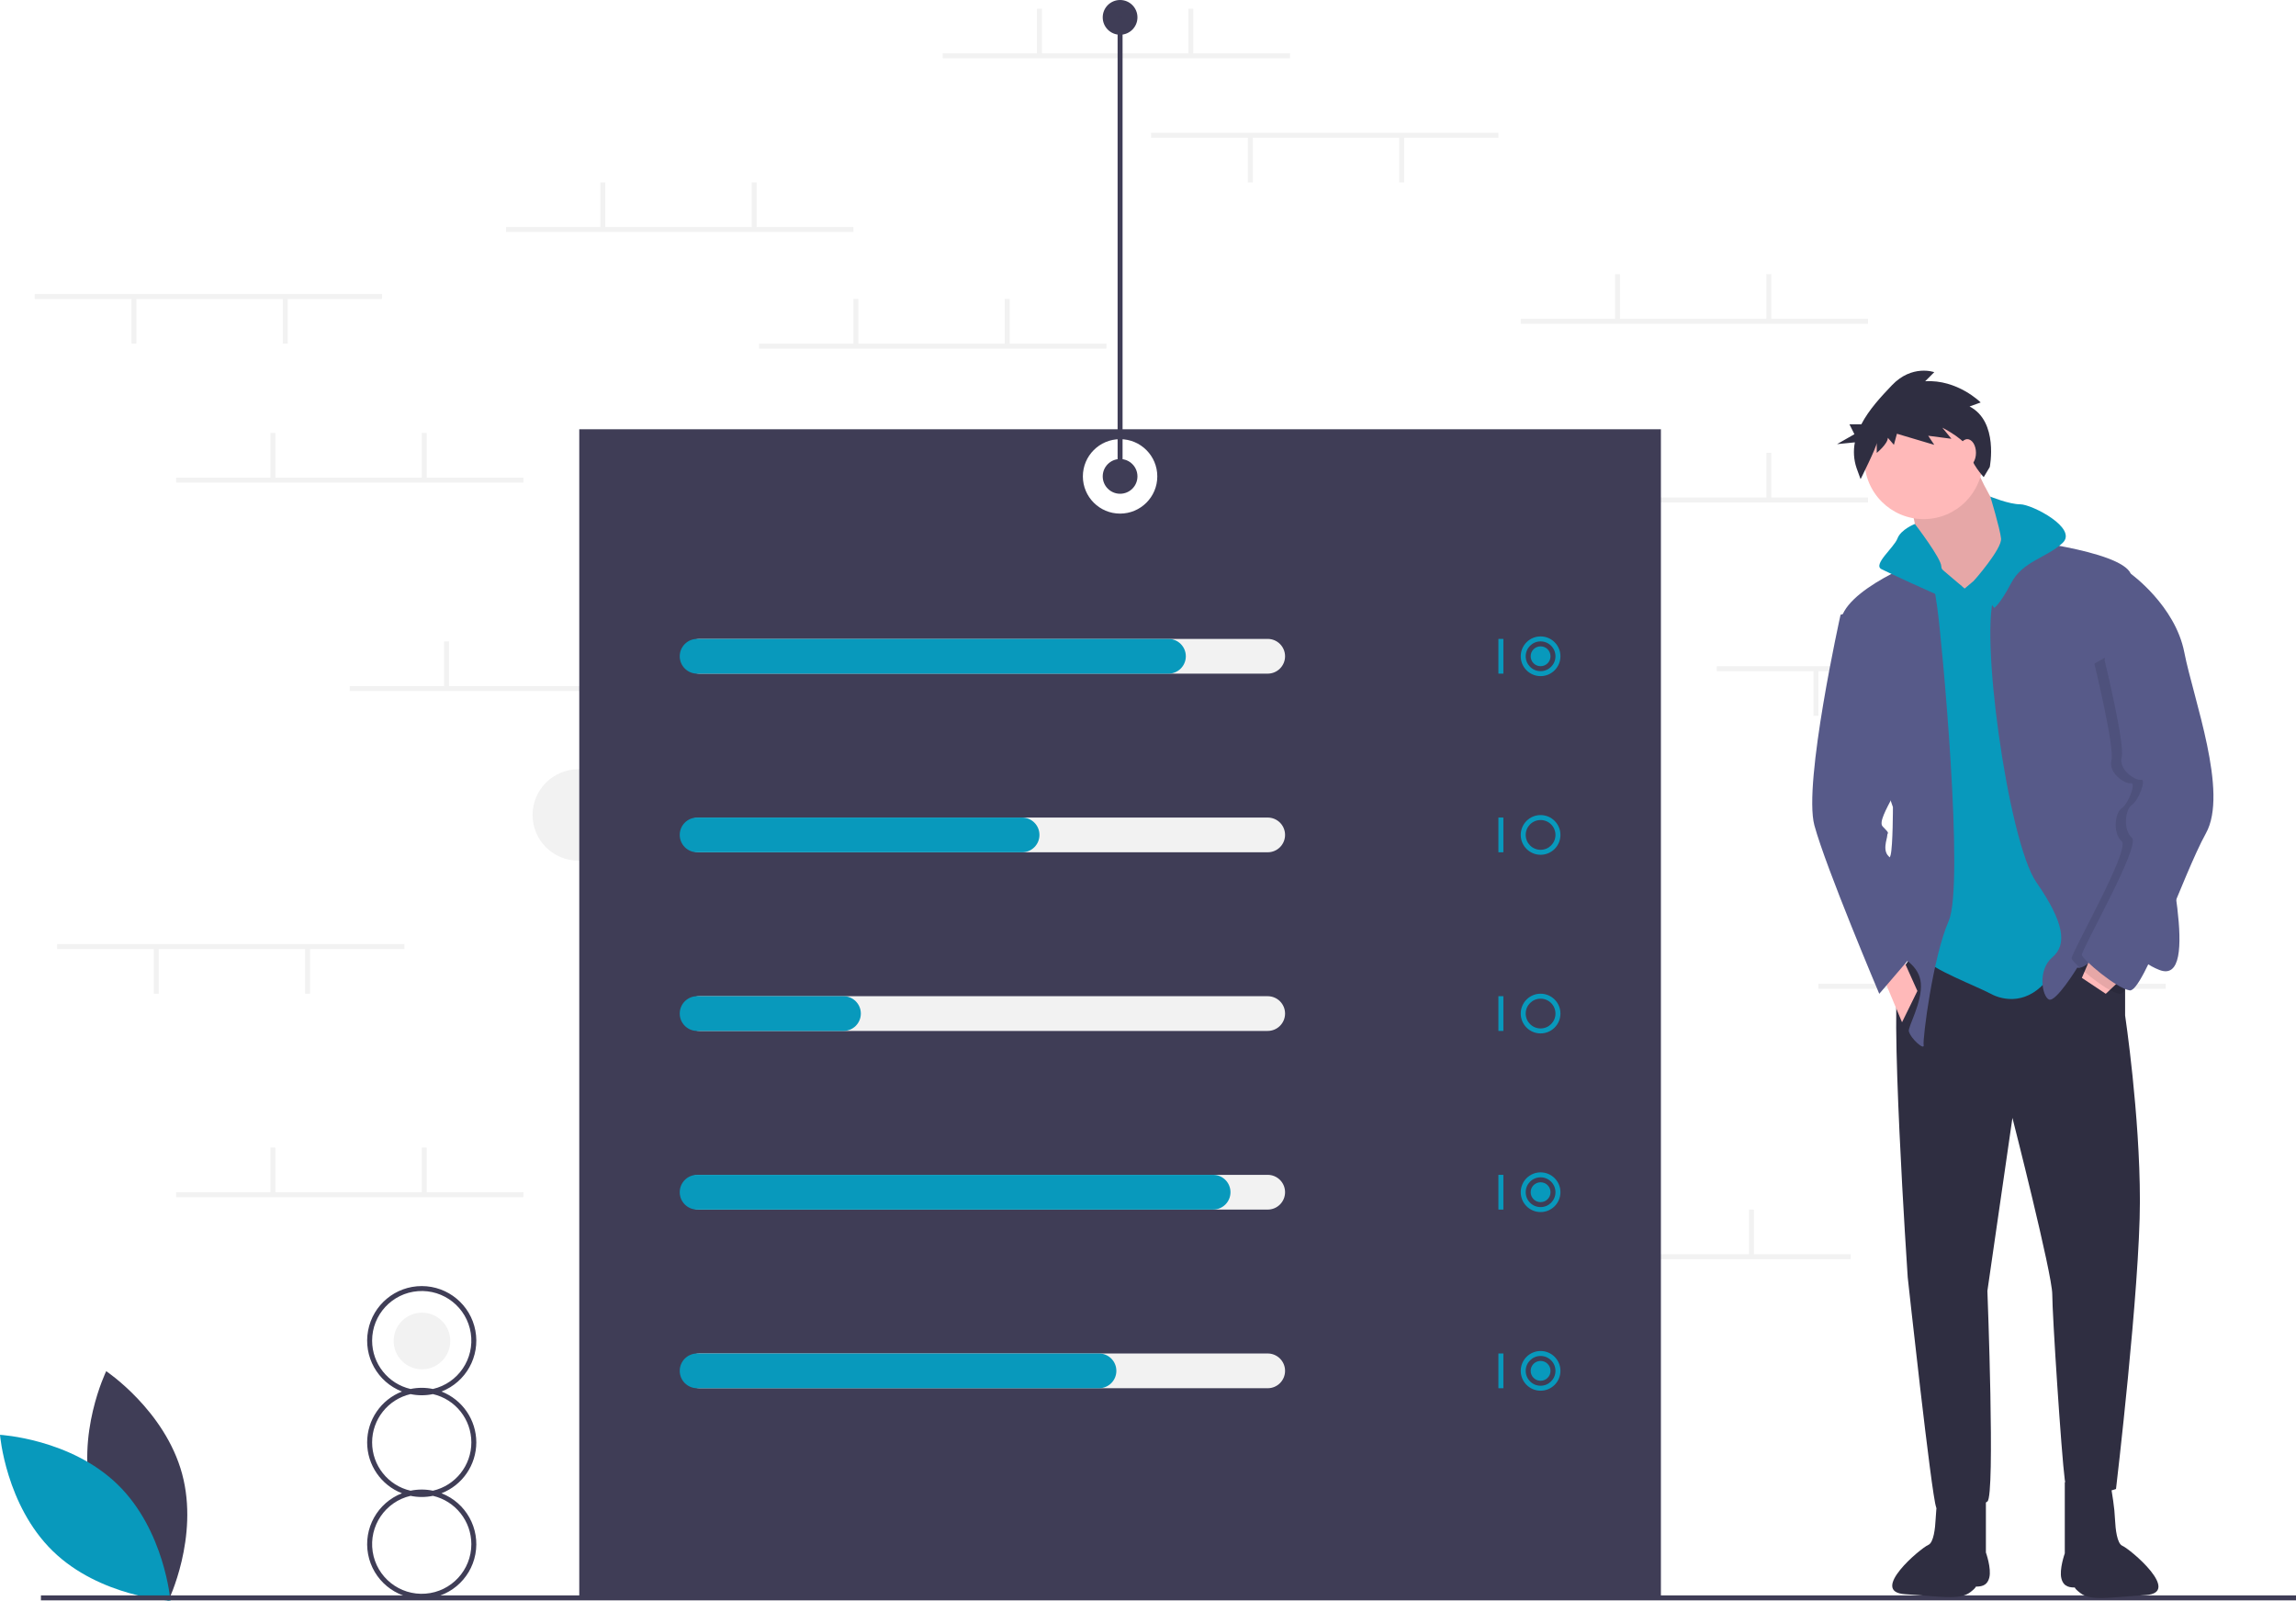
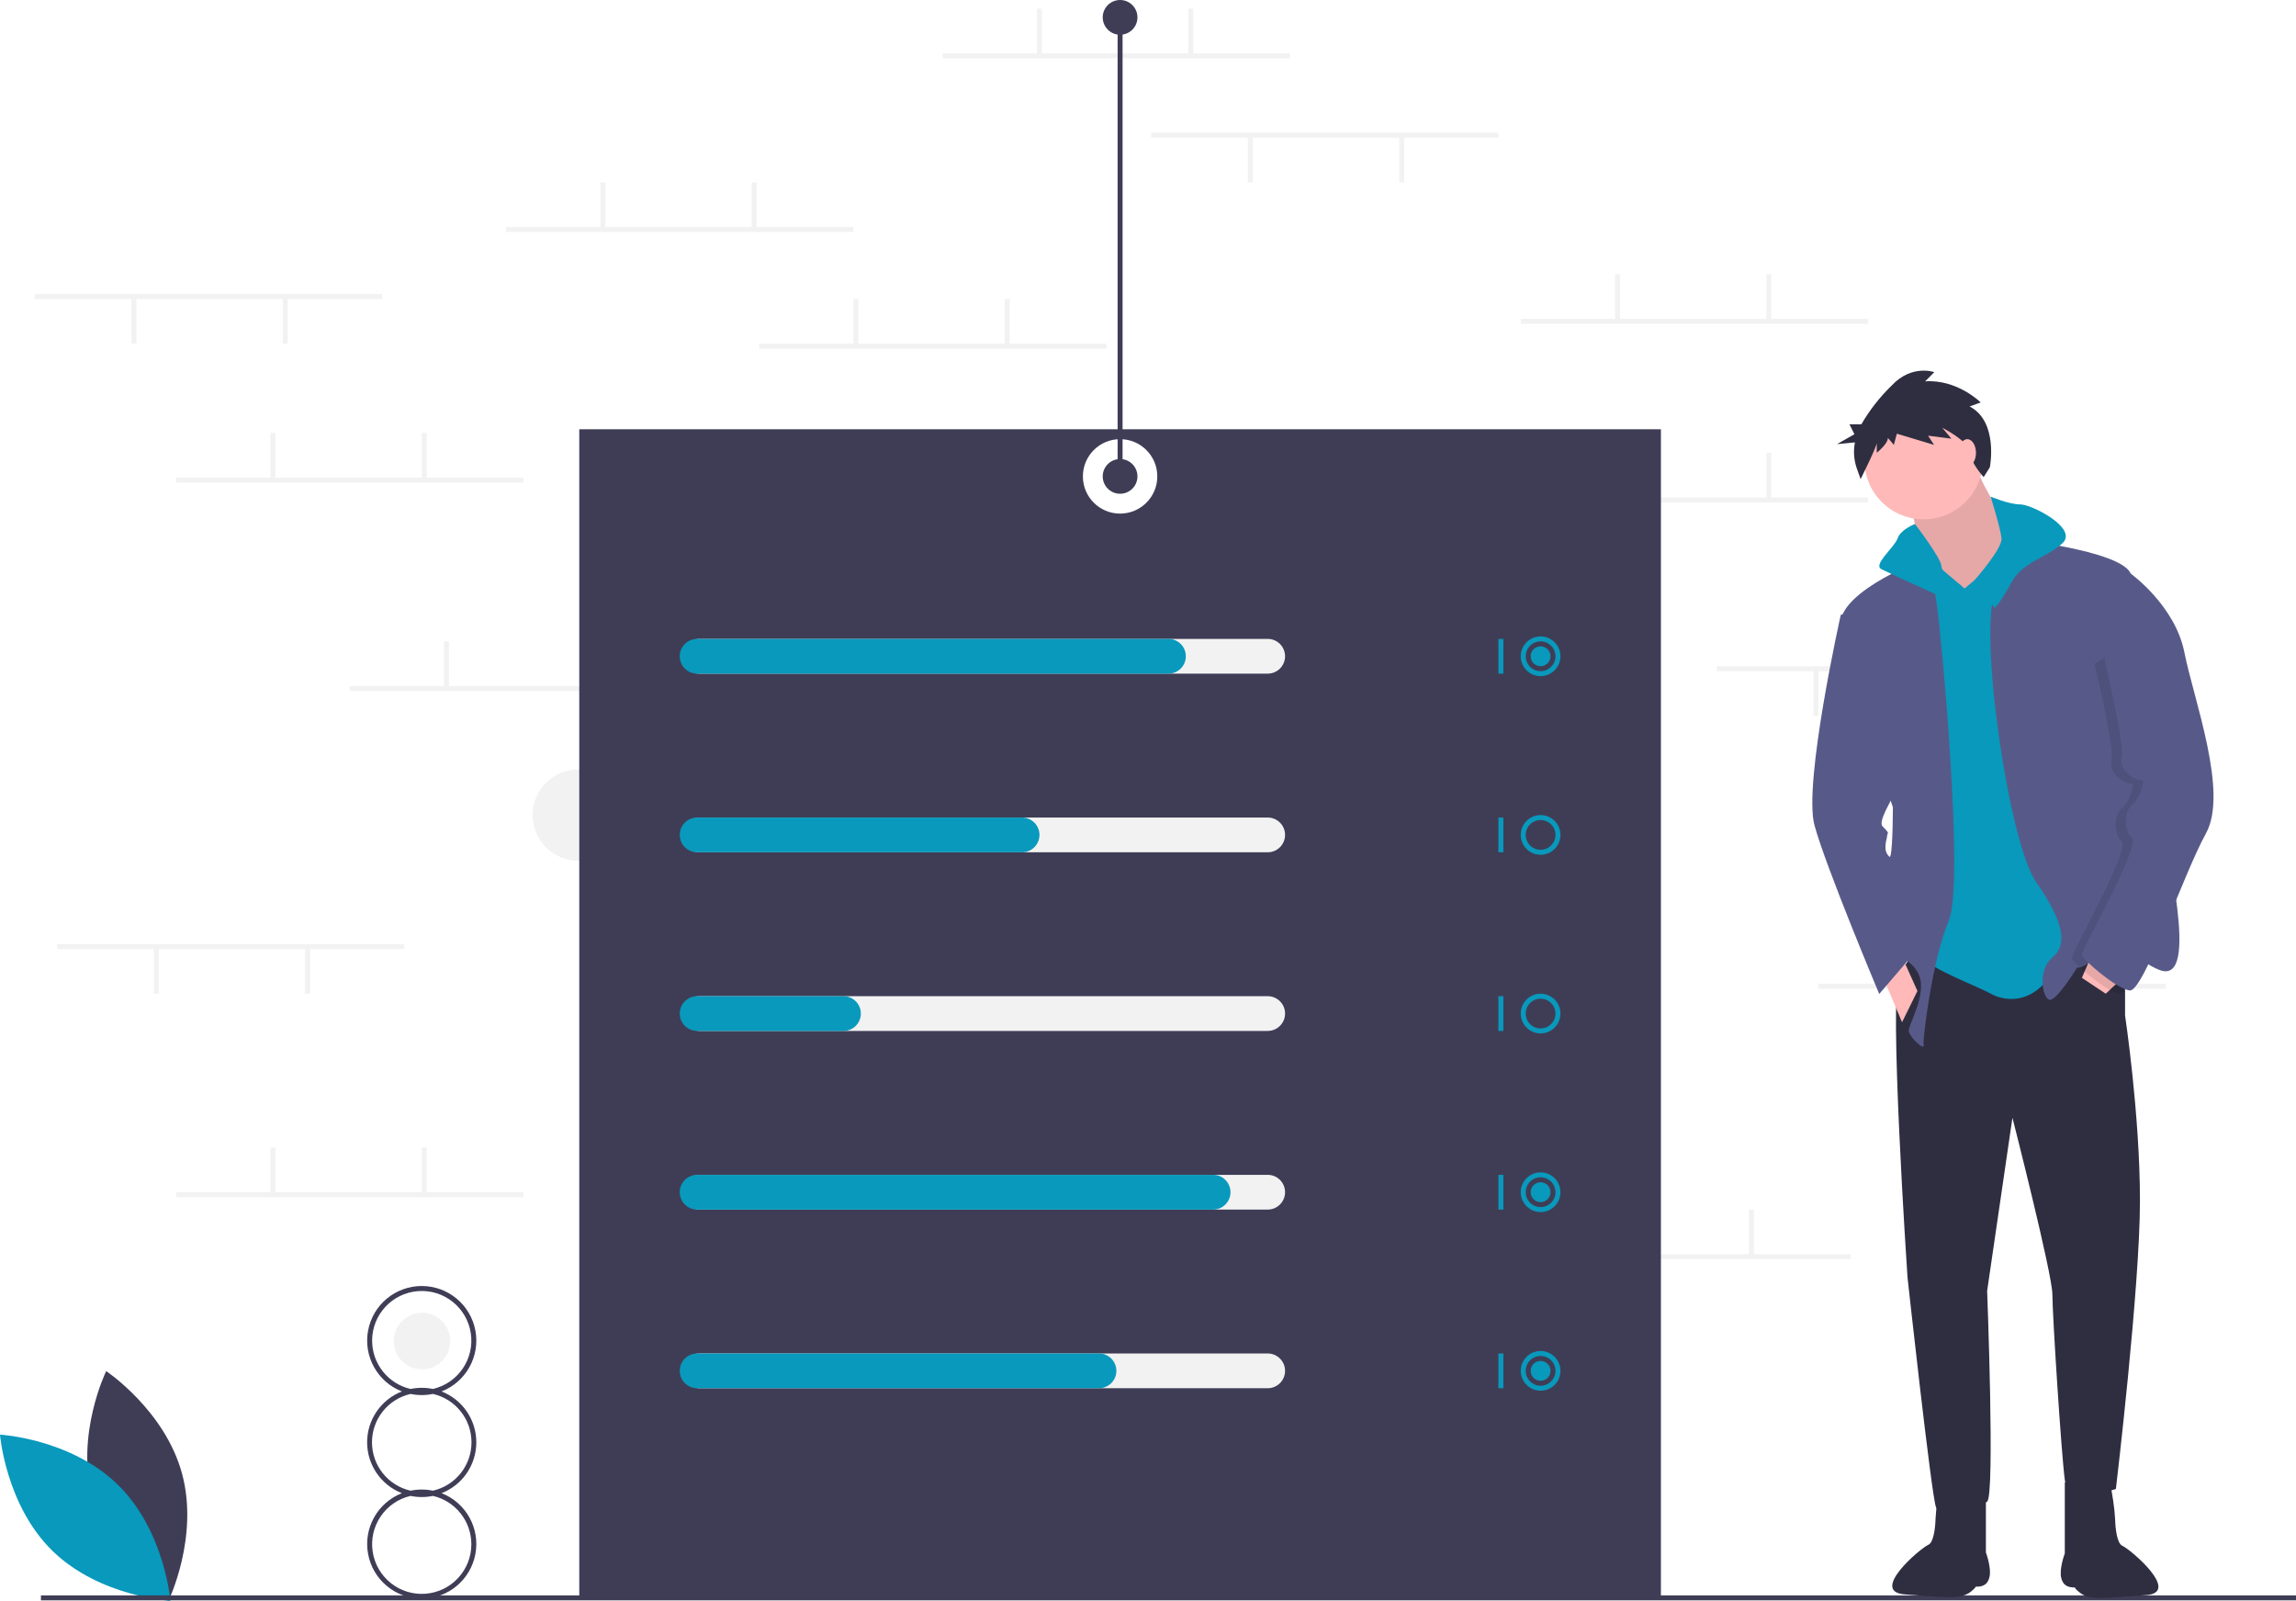
- <svg xmlns="http://www.w3.org/2000/svg" id="a2942aa7-bf0d-42c0-bc52-bf4c952347c5" data-name="Layer 1" width="925.497" height="645.184" viewBox="0 0 925.497 645.184">
-   <circle cx="233.088" cy="328.457" r="18.409" fill="#f2f2f2" />
-   <circle cx="170.088" cy="540.457" r="11.409" fill="#f2f2f2" />
-   <rect x="379.997" y="21.5" width="140" height="2" fill="#f2f2f2" />
-   <rect x="417.997" y="3.5" width="2" height="18.5" fill="#f2f2f2" />
-   <rect x="478.997" y="3.5" width="2" height="18.5" fill="#f2f2f2" />
-   <rect x="605.997" y="505.5" width="140" height="2" fill="#f2f2f2" />
-   <rect x="643.997" y="487.5" width="2" height="18.5" fill="#f2f2f2" />
-   <rect x="704.997" y="487.5" width="2" height="18.5" fill="#f2f2f2" />
-   <rect x="612.997" y="200.5" width="140" height="2" fill="#f2f2f2" />
-   <rect x="650.997" y="182.5" width="2" height="18.5" fill="#f2f2f2" />
-   <rect x="711.997" y="182.5" width="2" height="18.5" fill="#f2f2f2" />
-   <rect x="612.997" y="128.5" width="140" height="2" fill="#f2f2f2" />
-   <rect x="650.997" y="110.5" width="2" height="18.5" fill="#f2f2f2" />
-   <rect x="711.997" y="110.5" width="2" height="18.5" fill="#f2f2f2" />
-   <rect x="305.997" y="138.5" width="140" height="2" fill="#f2f2f2" />
-   <rect x="343.997" y="120.5" width="2" height="18.5" fill="#f2f2f2" />
-   <rect x="404.997" y="120.5" width="2" height="18.5" fill="#f2f2f2" />
-   <rect x="203.997" y="91.5" width="140" height="2" fill="#f2f2f2" />
-   <rect x="241.997" y="73.5" width="2" height="18.5" fill="#f2f2f2" />
-   <rect x="302.997" y="73.5" width="2" height="18.5" fill="#f2f2f2" />
-   <rect x="140.997" y="276.5" width="140" height="2" fill="#f2f2f2" />
-   <rect x="178.997" y="258.5" width="2" height="18.5" fill="#f2f2f2" />
-   <rect x="239.997" y="258.5" width="2" height="18.5" fill="#f2f2f2" />
-   <rect x="70.997" y="480.5" width="140" height="2" fill="#f2f2f2" />
-   <rect x="108.997" y="462.5" width="2" height="18.5" fill="#f2f2f2" />
-   <rect x="169.997" y="462.5" width="2" height="18.5" fill="#f2f2f2" />
-   <rect x="732.997" y="396.5" width="140" height="2" fill="#f2f2f2" />
-   <rect x="770.997" y="378.5" width="2" height="18.5" fill="#f2f2f2" />
-   <rect x="831.997" y="378.5" width="2" height="18.5" fill="#f2f2f2" />
-   <rect x="691.997" y="268.5" width="140" height="2" fill="#f2f2f2" />
-   <rect x="791.997" y="270" width="2" height="18.5" fill="#f2f2f2" />
-   <rect x="730.997" y="270" width="2" height="18.5" fill="#f2f2f2" />
-   <rect x="13.997" y="118.5" width="140" height="2" fill="#f2f2f2" />
-   <rect x="113.997" y="120" width="2" height="18.5" fill="#f2f2f2" />
-   <rect x="52.997" y="120" width="2" height="18.5" fill="#f2f2f2" />
-   <rect x="22.997" y="380.5" width="140" height="2" fill="#f2f2f2" />
-   <rect x="122.997" y="382" width="2" height="18.5" fill="#f2f2f2" />
-   <rect x="61.997" y="382" width="2" height="18.5" fill="#f2f2f2" />
-   <rect x="463.997" y="53.5" width="140" height="2" fill="#f2f2f2" />
-   <rect x="563.997" y="55" width="2" height="18.5" fill="#f2f2f2" />
-   <rect x="502.997" y="55" width="2" height="18.5" fill="#f2f2f2" />
-   <rect x="70.997" y="192.5" width="140" height="2" fill="#f2f2f2" />
-   <rect x="108.997" y="174.5" width="2" height="18.5" fill="#f2f2f2" />
-   <rect x="169.997" y="174.5" width="2" height="18.5" fill="#f2f2f2" />
-   <path d="M370.748,300.408v471h436v-471Zm218,34a15,15,0,1,1,15-15A15,15,0,0,1,588.749,334.408Z" transform="translate(-137.2515 -127.4078)" fill="#3f3d56" />
-   <path d="M174.506,731.205c6.914,25.558,30.596,41.387,30.596,41.387s12.472-25.609,5.558-51.167-30.596-41.387-30.596-41.387S167.592,705.647,174.506,731.205Z" transform="translate(-137.2515 -127.4078)" fill="#3f3d56" />
-   <path d="M184.666,725.712c18.972,18.469,21.289,46.859,21.289,46.859s-28.442-1.553-47.415-20.022-21.289-46.859-21.289-46.859S165.694,707.244,184.666,725.712Z" transform="translate(-137.2515 -127.4078)" fill="#0899bc" />
-   <rect x="16.497" y="643" width="909" height="2" fill="#3f3d56" />
-   <path d="M329.248,708.746a22.031,22.031,0,0,0-14.031-20.5,22,22,0,1,0-15.938,0,21.991,21.991,0,0,0,0,41,22,22,0,1,0,15.938,0A22.031,22.031,0,0,0,329.248,708.746Zm-42-41a20,20,0,1,1,24.513,19.467,22.023,22.023,0,0,0-9.026,0A20.021,20.021,0,0,1,287.248,667.746Zm40,82a20,20,0,1,1-24.513-19.467,22.024,22.024,0,0,0,9.026,0A20.021,20.021,0,0,1,327.248,749.746Zm-15.487-21.533a22.023,22.023,0,0,0-9.026,0,19.979,19.979,0,0,1,0-38.935,22.024,22.024,0,0,0,9.026,0,19.979,19.979,0,0,1,0,38.935Z" transform="translate(-137.2515 -127.4078)" fill="#3f3d56" />
-   <path d="M648.249,398.908h-229a7,7,0,1,1,0-14h229a7,7,0,0,1,0,14Z" transform="translate(-137.2515 -127.4078)" fill="#f2f2f2" />
-   <path d="M648.249,470.908h-229a7,7,0,1,1,0-14h229a7,7,0,0,1,0,14Z" transform="translate(-137.2515 -127.4078)" fill="#f2f2f2" />
-   <path d="M648.249,542.908h-229a7,7,0,1,1,0-14h229a7,7,0,0,1,0,14Z" transform="translate(-137.2515 -127.4078)" fill="#f2f2f2" />
-   <path d="M648.249,614.908h-229a7,7,0,1,1,0-14h229a7,7,0,0,1,0,14Z" transform="translate(-137.2515 -127.4078)" fill="#f2f2f2" />
-   <path d="M648.249,686.908h-229a7,7,0,1,1,0-14h229a7,7,0,0,1,0,14Z" transform="translate(-137.2515 -127.4078)" fill="#f2f2f2" />
-   <path d="M608.249,398.908h-190a7,7,0,1,1,0-14h190a7,7,0,0,1,0,14Z" transform="translate(-137.2515 -127.4078)" fill="#0899bc" />
-   <path d="M549.249,470.908h-131a7,7,0,1,1,0-14h131a7,7,0,0,1,0,14Z" transform="translate(-137.2515 -127.4078)" fill="#0899bc" />
-   <path d="M477.248,542.908h-59a7,7,0,1,1,0-14h59a7,7,0,0,1,0,14Z" transform="translate(-137.2515 -127.4078)" fill="#0899bc" />
-   <path d="M626.249,614.908h-208a7,7,0,1,1,0-14h208a7,7,0,0,1,0,14Z" transform="translate(-137.2515 -127.4078)" fill="#0899bc" />
-   <path d="M580.249,686.908h-162a7,7,0,1,1,0-14h162a7,7,0,0,1,0,14Z" transform="translate(-137.2515 -127.4078)" fill="#0899bc" />
-   <rect x="603.997" y="257.5" width="2" height="14" fill="#0899bc" />
-   <path d="M758.249,399.908a8,8,0,1,1,8-8A8.009,8.009,0,0,1,758.249,399.908Zm0-14a6,6,0,1,0,6,6A6.007,6.007,0,0,0,758.249,385.908Z" transform="translate(-137.2515 -127.4078)" fill="#0899bc" />
-   <rect x="603.997" y="329.5" width="2" height="14" fill="#0899bc" />
-   <path d="M758.249,471.908a8,8,0,1,1,8-8A8.009,8.009,0,0,1,758.249,471.908Zm0-14a6,6,0,1,0,6,6A6.007,6.007,0,0,0,758.249,457.908Z" transform="translate(-137.2515 -127.4078)" fill="#0899bc" />
-   <rect x="603.997" y="401.5" width="2" height="14" fill="#0899bc" />
-   <path d="M758.249,543.908a8,8,0,1,1,8-8A8.009,8.009,0,0,1,758.249,543.908Zm0-14a6,6,0,1,0,6,6A6.007,6.007,0,0,0,758.249,529.908Z" transform="translate(-137.2515 -127.4078)" fill="#0899bc" />
-   <rect x="603.997" y="473.5" width="2" height="14" fill="#0899bc" />
-   <path d="M758.249,615.908a8,8,0,1,1,8-8A8.009,8.009,0,0,1,758.249,615.908Zm0-14a6,6,0,1,0,6,6A6.007,6.007,0,0,0,758.249,601.908Z" transform="translate(-137.2515 -127.4078)" fill="#0899bc" />
-   <rect x="603.997" y="545.5" width="2" height="14" fill="#0899bc" />
-   <path d="M758.249,687.908a8,8,0,1,1,8-8A8.009,8.009,0,0,1,758.249,687.908Zm0-14a6,6,0,1,0,6,6A6.007,6.007,0,0,0,758.249,673.908Z" transform="translate(-137.2515 -127.4078)" fill="#0899bc" />
-   <circle cx="620.997" cy="264.5" r="4" fill="#0899bc" />
-   <circle cx="620.997" cy="480.5" r="4" fill="#0899bc" />
-   <circle cx="620.997" cy="552.5" r="4" fill="#0899bc" />
-   <circle cx="451.497" cy="192" r="7" fill="#3f3d56" />
-   <circle cx="451.497" cy="7" r="7" fill="#3f3d56" />
-   <rect x="450.497" y="7" width="2" height="185" fill="#3f3d56" />
-   <path d="M993.865,511.887v24.775s5.964,39.915,5.964,74.783S990.195,727.52,990.195,727.52s-19.269,6.882-20.646-3.67-5.047-66.525-5.047-74.783-16.058-71.113-16.058-71.113L938.351,647.69s3.212,82.583,0,84.877-18.811,6.423-20.646,2.294-11.47-92.676-11.47-92.676-7.799-115.616-3.212-122.498,8.717-12.387,8.717-12.387S977.348,491.241,993.865,511.887Z" transform="translate(-137.2515 -127.4078)" fill="#2f2e41" />
-   <path d="M987.901,724.767l1.151,7.479a73.664,73.664,0,0,1,.752,7.699c.179,3.757.804,9.545,2.945,10.463,3.212,1.376,24.056,18.956,9.375,19.873s-22.026,2.503-26.375-.873c-5.141-3.992.682-2.184-1.612-2.184s-5.047,0-5.964-3.67,1.376-10.093,1.376-10.093V724.767Z" transform="translate(-137.2515 -127.4078)" fill="#2f2e41" />
-   <path d="M919.397,724.408l-1.151,7.479a73.664,73.664,0,0,0-.752,7.699c-.179,3.757-.804,9.545-2.945,10.463-3.212,1.376-24.056,18.956-9.375,19.873s22.026,2.503,26.375-.873c5.141-3.992-.682-2.184,1.612-2.184s5.047,0,5.964-3.67-1.376-10.093-1.376-10.093V724.408Z" transform="translate(-137.2515 -127.4078)" fill="#2f2e41" />
-   <path d="M932.387,312.77s7.8,19.269,13.305,22.481,2.753,17.893,2.753,17.893l-13.764,19.269H923.67l-13.305-22.94s-.918-15.14-3.67-18.811S932.387,312.77,932.387,312.77Z" transform="translate(-137.2515 -127.4078)" fill="#ffb9b9" />
-   <path d="M932.387,312.77s7.8,19.269,13.305,22.481,2.753,17.893,2.753,17.893l-13.764,19.269H923.67l-13.305-22.94s-.918-15.14-3.67-18.811S932.387,312.77,932.387,312.77Z" transform="translate(-137.2515 -127.4078)" opacity="0.1" />
-   <path d="M943.857,352.226l20.646,4.588,15.14,152.32s-8.258,1.376-16.517,12.387-18.352,9.176-23.398,6.423-25.234-10.552-25.692-13.764.918-59.643.918-59.643L902.106,366.449l6.423-9.635h11.47l9.176,7.8Z" transform="translate(-137.2515 -127.4078)" fill="#0899bc" />
-   <circle cx="775.407" cy="185.362" r="23.857" fill="#ffb9b9" />
-   <path d="M947.068,344.427s44.962,4.588,49.091,14.223-2.753,52.303-2.753,52.303,16.517,37.162,16.058,45.879,15.599,68.36-1.835,61.478-11.929-24.775-20.646-11.929-12.387,11.011-12.387,11.011-8.717,14.223-11.47,12.846-4.588-11.929,1.376-16.975,5.047-13.764-6.423-30.28S934.681,379.754,941.563,366.449,947.068,344.427,947.068,344.427Z" transform="translate(-137.2515 -127.4078)" fill="#575a89" />
-   <polygon points="856.614 393.196 848.814 400.537 839.179 394.114 843.309 384.479 856.614 393.196" fill="#ffb9b9" />
-   <path d="M914.035,352.226s-34.868,12.846-34.868,26.61,21.105,73.866,21.105,73.866,0,15.599-.918,19.269-15.353,35.683-2.753,38.539c7.865,1.783,14.327,6.466,14.911,13.076.693,7.849-5.315,17.755-4.817,19.499.918,3.212,6.423,7.8,5.964,5.506s3.67-35.327,10.093-50.009-2.753-113.322-4.588-126.168A141.988,141.988,0,0,0,914.035,352.226Z" transform="translate(-137.2515 -127.4078)" fill="#575a89" />
-   <polygon points="758.432 392.278 766.69 412.007 772.884 399.39 765.772 383.561 758.432 392.278" fill="#ffb9b9" />
-   <path d="M939.536,327.551s7.532,3.112,12.12,3.112,23.398,9.635,16.975,15.599-16.058,7.341-20.646,16.058-6.882,10.093-6.882,10.093L932.936,361.441s11.38-12.885,10.921-17.014S939.536,327.551,939.536,327.551Z" transform="translate(-137.2515 -127.4078)" fill="#0899bc" />
-   <path d="M909.125,338.582s-5.643,2.175-7.019,5.845-10.093,10.552-6.423,12.387,19.728,9.176,22.94,10.552,9.197-3.905,9.197-3.905-8.05-4.583-8.05-7.794S909.125,338.582,909.125,338.582Z" transform="translate(-137.2515 -127.4078)" fill="#0899bc" />
-   <path d="M890.178,372.413l-11.011,2.753s-15.14,67.902-10.552,84.877,26.151,67.901,26.151,67.901l13.764-16.058s-6.004-36.515-9.425-38.903-1.127-7.435-1.127-8.811,1.376-.459-1.835-3.67,11.929-21.105,7.799-26.151S890.178,372.413,890.178,372.413Z" transform="translate(-137.2515 -127.4078)" fill="#575a89" />
-   <path d="M998.682,385.03,992.03,360.026s17.893,12.846,21.563,31.657,17.893,56.432,8.717,72.948-25.234,64.231-30.739,63.314-18.811-12.387-19.269-14.223,23.857-44.044,20.187-47.256-2.753-11.47,0-13.305,5.964-10.552,3.67-10.093-9.176-4.129-7.8-9.176-6.882-38.997-6.882-38.997Z" transform="translate(-137.2515 -127.4078)" opacity="0.1" />
-   <path d="M989.736,356.814l6.423,1.835s17.893,12.846,21.563,31.657,17.893,56.432,8.717,72.948-25.234,64.231-30.739,63.314-18.811-12.387-19.269-14.223,23.857-44.044,20.187-47.256-2.753-11.47,0-13.305,5.964-10.552,3.67-10.093-9.176-4.129-7.8-9.176-6.882-38.997-6.882-38.997Z" transform="translate(-137.2515 -127.4078)" fill="#575a89" />
-   <path d="M931.172,291.235l4.475-1.627s-9.356-9.356-22.373-8.542l3.661-3.661s-8.949-3.254-17.085,5.288c-4.277,4.491-9.225,9.769-12.31,15.715h-4.792l2,4-7,4,7.185-.719a20.184,20.184,0,0,0,.68,10.36l1.627,4.475s6.509-13.017,6.509-14.644v4.068s4.475-3.661,4.475-6.102l2.441,2.847,1.22-4.475,15.051,4.475-2.441-3.661,9.356,1.22-3.661-4.475s10.576,5.288,10.983,9.763,5.695,10.169,5.695,10.169l2.441-4.068S942.969,297.337,931.172,291.235Z" transform="translate(-137.2515 -127.4078)" fill="#2f2e41" />
-   <ellipse cx="792.997" cy="182.5" rx="3.5" ry="5.5" fill="#ffb9b9" />
+ <svg xmlns="http://www.w3.org/2000/svg" data-name="Layer 1" width="925.5" height="645.2">
+   <circle cx="233.1" cy="328.5" r="18.4" fill="#f2f2f2" />
+   <circle cx="170.1" cy="540.5" r="11.4" fill="#f2f2f2" />
+   <path fill="#f2f2f2" d="M380 21.5h140v2H380z" />
+   <path fill="#f2f2f2" d="M418 3.5h2V22h-2zM479 3.5h2V22h-2zM606 505.5h140v2H606z" />
+   <path fill="#f2f2f2" d="M644 487.5h2V506h-2zM705 487.5h2V506h-2zM613 200.5h140v2H613z" />
+   <path fill="#f2f2f2" d="M651 182.5h2V201h-2zM712 182.5h2V201h-2zM613 128.5h140v2H613z" />
+   <path fill="#f2f2f2" d="M651 110.5h2V129h-2zM712 110.5h2V129h-2zM306 138.5h140v2H306z" />
+   <path fill="#f2f2f2" d="M344 120.5h2V139h-2zM405 120.5h2V139h-2zM204 91.5h140v2H204z" />
+   <path fill="#f2f2f2" d="M242 73.5h2V92h-2zM303 73.5h2V92h-2zM141 276.5h140v2H141z" />
+   <path fill="#f2f2f2" d="M179 258.5h2V277h-2zM240 258.5h2V277h-2zM71 480.5h140v2H71z" />
+   <path fill="#f2f2f2" d="M109 462.5h2V481h-2zM170 462.5h2V481h-2zM733 396.5h140v2H733z" />
+   <path fill="#f2f2f2" d="M771 378.5h2V397h-2zM832 378.5h2V397h-2zM692 268.5h140v2H692z" />
+   <path fill="#f2f2f2" d="M792 270h2v18.5h-2zM731 270h2v18.5h-2zM14 118.5h140v2H14z" />
+   <path fill="#f2f2f2" d="M114 120h2v18.5h-2zM53 120h2v18.5h-2zM23 380.5h140v2H23z" />
+   <path fill="#f2f2f2" d="M123 382h2v18.5h-2zM62 382h2v18.5h-2zM464 53.5h140v2H464z" />
+   <path fill="#f2f2f2" d="M564 55h2v18.5h-2zM503 55h2v18.5h-2zM71 192.5h140v2H71z" />
+   <path fill="#f2f2f2" d="M109 174.5h2V193h-2zM170 174.5h2V193h-2z" />
+   <path d="M233.5 173v471h436V173zm218 34a15 15 0 1115-15 15 15 0 01-15 15zM37.3 603.8c6.9 25.6 30.6 41.4 30.6 41.4s12.4-25.6 5.5-51.2-30.6-41.4-30.6-41.4-12.5 25.6-5.5 51.2z" fill="#3f3d56" />
+   <path d="M47.4 598.3c19 18.5 21.3 46.9 21.3 46.9s-28.4-1.6-47.4-20-21.3-47-21.3-47 28.4 1.6 47.4 20.1z" fill="#0899bc" />
+   <path fill="#3f3d56" d="M16.5 643h909v2h-909z" />
+   <path d="M192 581.3a22 22 0 00-14-20.5 22 22 0 10-16 0 22 22 0 000 41 22 22 0 1016 0 22 22 0 0014-20.5zm-42-41a20 20 0 1124.5 19.5 22 22 0 00-9 0 20 20 0 01-15.5-19.5zm40 82a20 20 0 11-24.5-19.4 22 22 0 009 0 20 20 0 0115.5 19.4zm-15.5-21.5a22 22 0 00-9 0 20 20 0 010-39 22 22 0 009 0 20 20 0 010 39z" fill="#3f3d56" />
+   <path d="M511 271.5H282a7 7 0 110-14h229a7 7 0 010 14zM511 343.5H282a7 7 0 110-14h229a7 7 0 010 14zM511 415.5H282a7 7 0 110-14h229a7 7 0 010 14zM511 487.5H282a7 7 0 110-14h229a7 7 0 010 14zM511 559.5H282a7 7 0 110-14h229a7 7 0 010 14z" fill="#f2f2f2" />
+   <path d="M471 271.5H281a7 7 0 110-14h190a7 7 0 010 14zM412 343.5H281a7 7 0 110-14h131a7 7 0 010 14zM340 415.5h-59a7 7 0 110-14h59a7 7 0 010 14zM489 487.5H281a7 7 0 110-14h208a7 7 0 010 14zM443 559.5H281a7 7 0 110-14h162a7 7 0 010 14zM604 257.5h2v14h-2zM621 272.5a8 8 0 118-8 8 8 0 01-8 8zm0-14a6 6 0 106 6 6 6 0 00-6-6zM604 329.5h2v14h-2zM621 344.5a8 8 0 118-8 8 8 0 01-8 8zm0-14a6 6 0 106 6 6 6 0 00-6-6zM604 401.5h2v14h-2zM621 416.5a8 8 0 118-8 8 8 0 01-8 8zm0-14a6 6 0 106 6 6 6 0 00-6-6zM604 473.5h2v14h-2zM621 488.5a8 8 0 118-8 8 8 0 01-8 8zm0-14a6 6 0 106 6 6 6 0 00-6-6zM604 545.5h2v14h-2zM621 560.5a8 8 0 118-8 8 8 0 01-8 8zm0-14a6 6 0 106 6 6 6 0 00-6-6z" fill="#0899bc" />
+   <circle cx="621" cy="264.5" r="4" fill="#0899bc" />
+   <circle cx="621" cy="480.5" r="4" fill="#0899bc" />
+   <circle cx="621" cy="552.5" r="4" fill="#0899bc" />
+   <circle cx="451.5" cy="192" r="7" fill="#3f3d56" />
+   <circle cx="451.5" cy="7" r="7" fill="#3f3d56" />
+   <path fill="#3f3d56" d="M450.5 7h2v185h-2z" />
+   <path d="M856.6 384.5v24.8s6 39.9 6 74.7-9.7 116.1-9.7 116.1-19.2 6.9-20.6-3.7-5-66.5-5-74.7-16.1-71.2-16.1-71.2L801 520.3s3.2 82.6 0 84.9-18.8 6.4-20.6 2.3-11.5-92.7-11.5-92.7-7.8-115.6-3.2-122.5 8.7-12.4 8.7-12.4 65.6-16 82.1 4.6z" fill="#2f2e41" />
+   <path d="M850.6 597.4l1.2 7.4a73.7 73.7 0 01.8 7.7c.1 3.8.8 9.6 2.9 10.5 3.2 1.4 24 19 9.4 19.9s-22 2.5-26.4-.9c-5.1-4 .7-2.2-1.6-2.2s-5 0-6-3.7 1.4-10 1.4-10v-28.7zM782.1 597l-1.1 7.5a73.7 73.7 0 00-.8 7.7c-.1 3.7-.8 9.5-2.9 10.4-3.2 1.4-24 19-9.4 20s22 2.4 26.4-1c5.1-4-.7-2.1 1.6-2.1s5 0 6-3.7-1.4-10.1-1.4-10.1V597z" fill="#2f2e41" />
+   <path d="M795.1 185.4s7.8 19.2 13.3 22.4 2.8 18 2.8 18L797.4 245h-11l-13.3-23s-.9-15-3.7-18.7 25.7-18 25.7-18z" fill="#ffb9b9" />
+   <path d="M795.1 185.4s7.8 19.2 13.3 22.4 2.8 18 2.8 18L797.4 245h-11l-13.3-23s-.9-15-3.7-18.7 25.7-18 25.7-18z" opacity=".1" />
+   <path d="M806.6 224.8l20.7 4.6 15 152.3s-8.2 1.4-16.4 12.4-18.4 9.2-23.4 6.4-25.3-10.5-25.7-13.7.9-59.7.9-59.7l-12.8-88 6.4-9.7h11.4l9.2 7.8z" fill="#0899bc" />
+   <circle cx="775.4" cy="185.4" r="23.9" fill="#ffb9b9" />
+   <path d="M809.8 217s45 4.6 49.1 14.2-2.7 52.3-2.7 52.3 16.5 37.2 16 46 15.6 68.3-1.8 61.4-12-24.8-20.7-12-12.4 11-12.4 11-8.7 14.3-11.4 13-4.6-12 1.4-17 5-13.8-6.5-30.3-23.4-103.3-16.5-116.6 5.5-22 5.5-22z" fill="#575a89" />
+   <path fill="#ffb9b9" d="M856.6 393.2l-7.8 7.3-9.6-6.4 4.1-9.6 13.3 8.7z" />
+   <path d="M776.8 224.8s-34.9 12.9-34.9 26.6 21.1 73.9 21.1 73.9 0 15.6-.9 19.3-15.4 35.6-2.8 38.5c8 1.8 14.4 6.5 15 13 .7 8-5.4 17.8-4.9 19.6 1 3.2 6.5 7.8 6 5.5s3.7-35.3 10.1-50-2.8-113.3-4.6-126.2a142 142 0 00-4.1-20.2z" fill="#575a89" />
+   <path fill="#ffb9b9" d="M758.4 392.3l8.3 19.7 6.2-12.6-7.1-15.8-7.4 8.7z" />
+   <path d="M802.3 200.1s7.5 3.2 12.1 3.2 23.4 9.6 17 15.6-16 7.3-20.7 16S804 245 804 245l-8.2-11s11.4-12.9 11-17-4.4-16.9-4.4-16.9zM771.9 211.2s-5.7 2.1-7 5.8-10.1 10.6-6.5 12.4 19.8 9.2 23 10.6 9.2-4 9.2-4-8-4.5-8-7.7-10.7-17.1-10.7-17.1z" fill="#0899bc" />
+   <path d="M753 245l-11 2.8s-15.2 67.9-10.6 84.8 26.1 68 26.1 68l13.8-16.1s-6-36.5-9.4-39-1.2-7.4-1.2-8.7 1.4-.5-1.8-3.7 12-21.1 7.8-26.2-13.8-61.9-13.8-61.9z" fill="#575a89" />
+   <path d="M861.4 257.6l-6.6-25s17.9 12.9 21.5 31.7 18 56.4 8.8 73-25.3 64.2-30.8 63.2-18.8-12.4-19.2-14.2 23.8-44 20.1-47.2-2.7-11.5 0-13.3 6-10.6 3.7-10.1-9.2-4.2-7.8-9.2-6.9-39-6.9-39z" opacity=".1" />
+   <path d="M852.5 229.4l6.4 1.8s17.9 12.9 21.6 31.7 17.9 56.4 8.7 73-25.2 64.2-30.8 63.3-18.8-12.4-19.2-14.3 23.8-44 20.2-47.2-2.8-11.5 0-13.3 6-10.6 3.6-10.1-9.1-4.1-7.8-9.2-6.8-39-6.8-39z" fill="#575a89" />
+   <path d="M794 163.8l4.4-1.6s-9.4-9.4-22.4-8.5l3.7-3.7s-9-3.3-17.1 5.3a72.7 72.7 0 00-12.3 15.7h-4.8l2 4-7 4 7.2-.7a20.2 20.2 0 00.7 10.3l1.6 4.5s6.5-13 6.5-14.6v4s4.5-3.6 4.5-6l2.4 2.8 1.2-4.5 15 4.5-2.4-3.7 9.4 1.2-3.7-4.4s10.6 5.3 11 9.7 5.7 10.2 5.7 10.2l2.5-4s3.6-18.4-8.2-24.5z" fill="#2f2e41" />
+   <ellipse cx="793" cy="182.5" rx="3.5" ry="5.5" fill="#ffb9b9" />
</svg>
